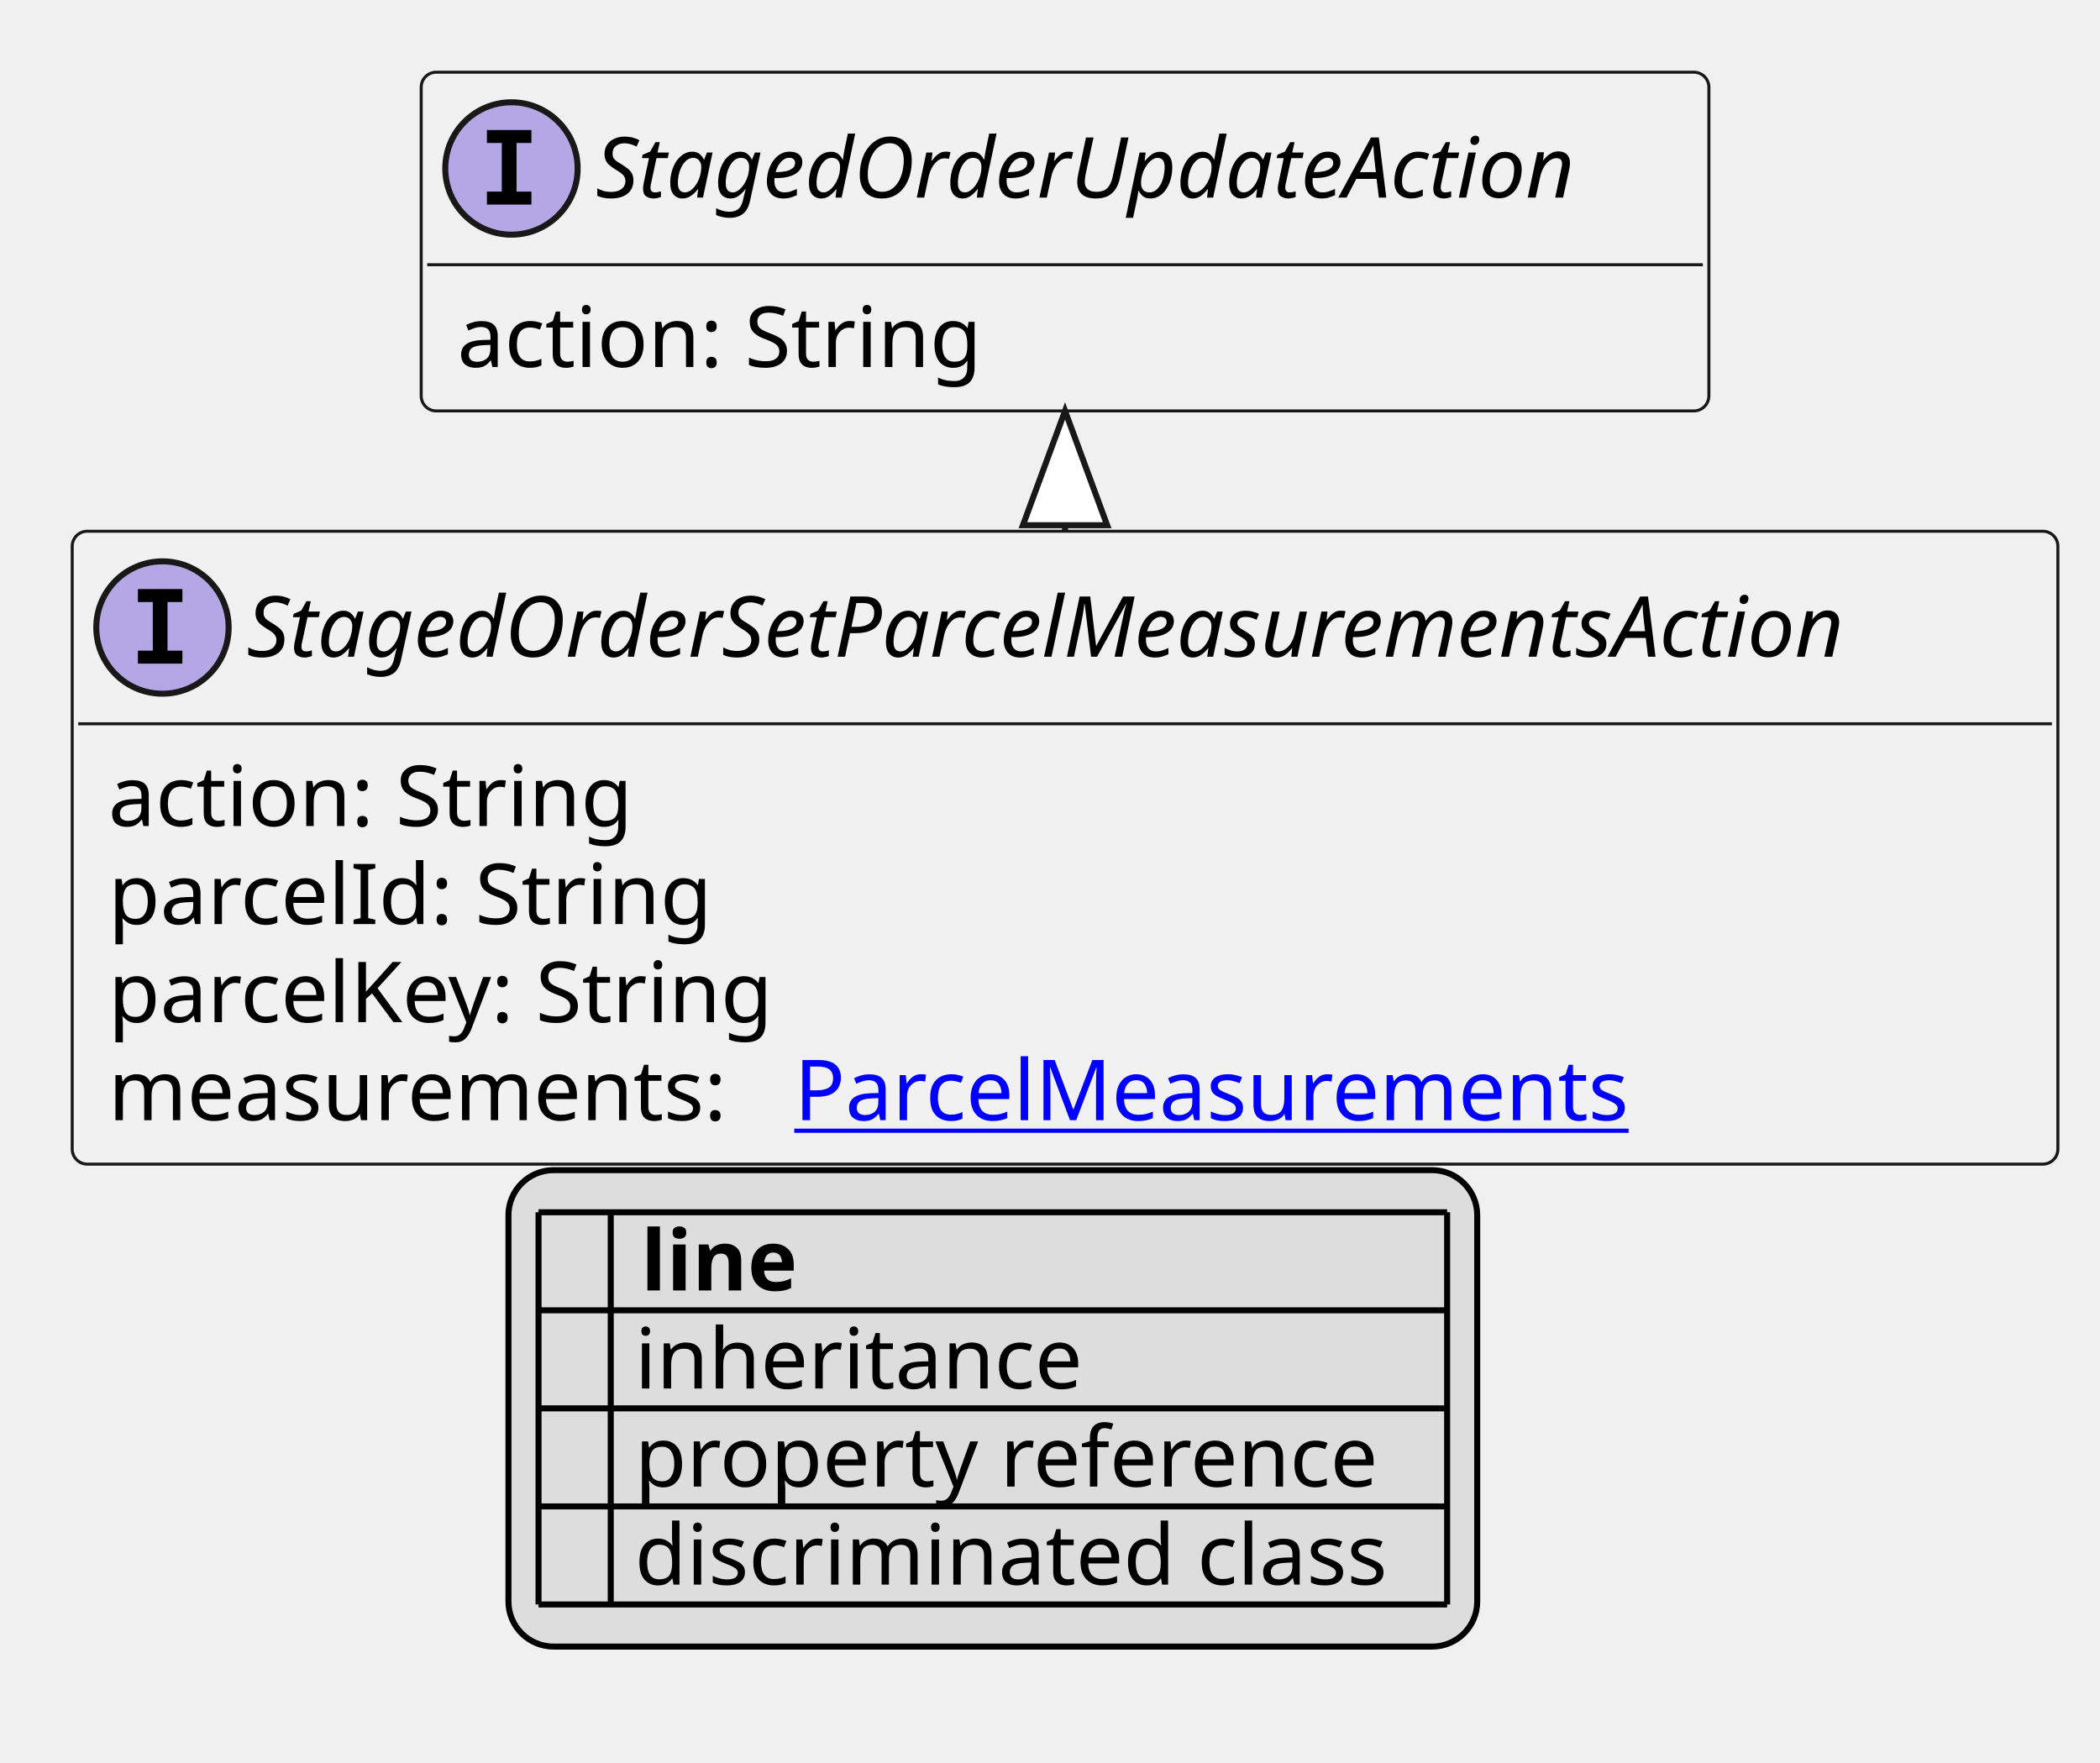
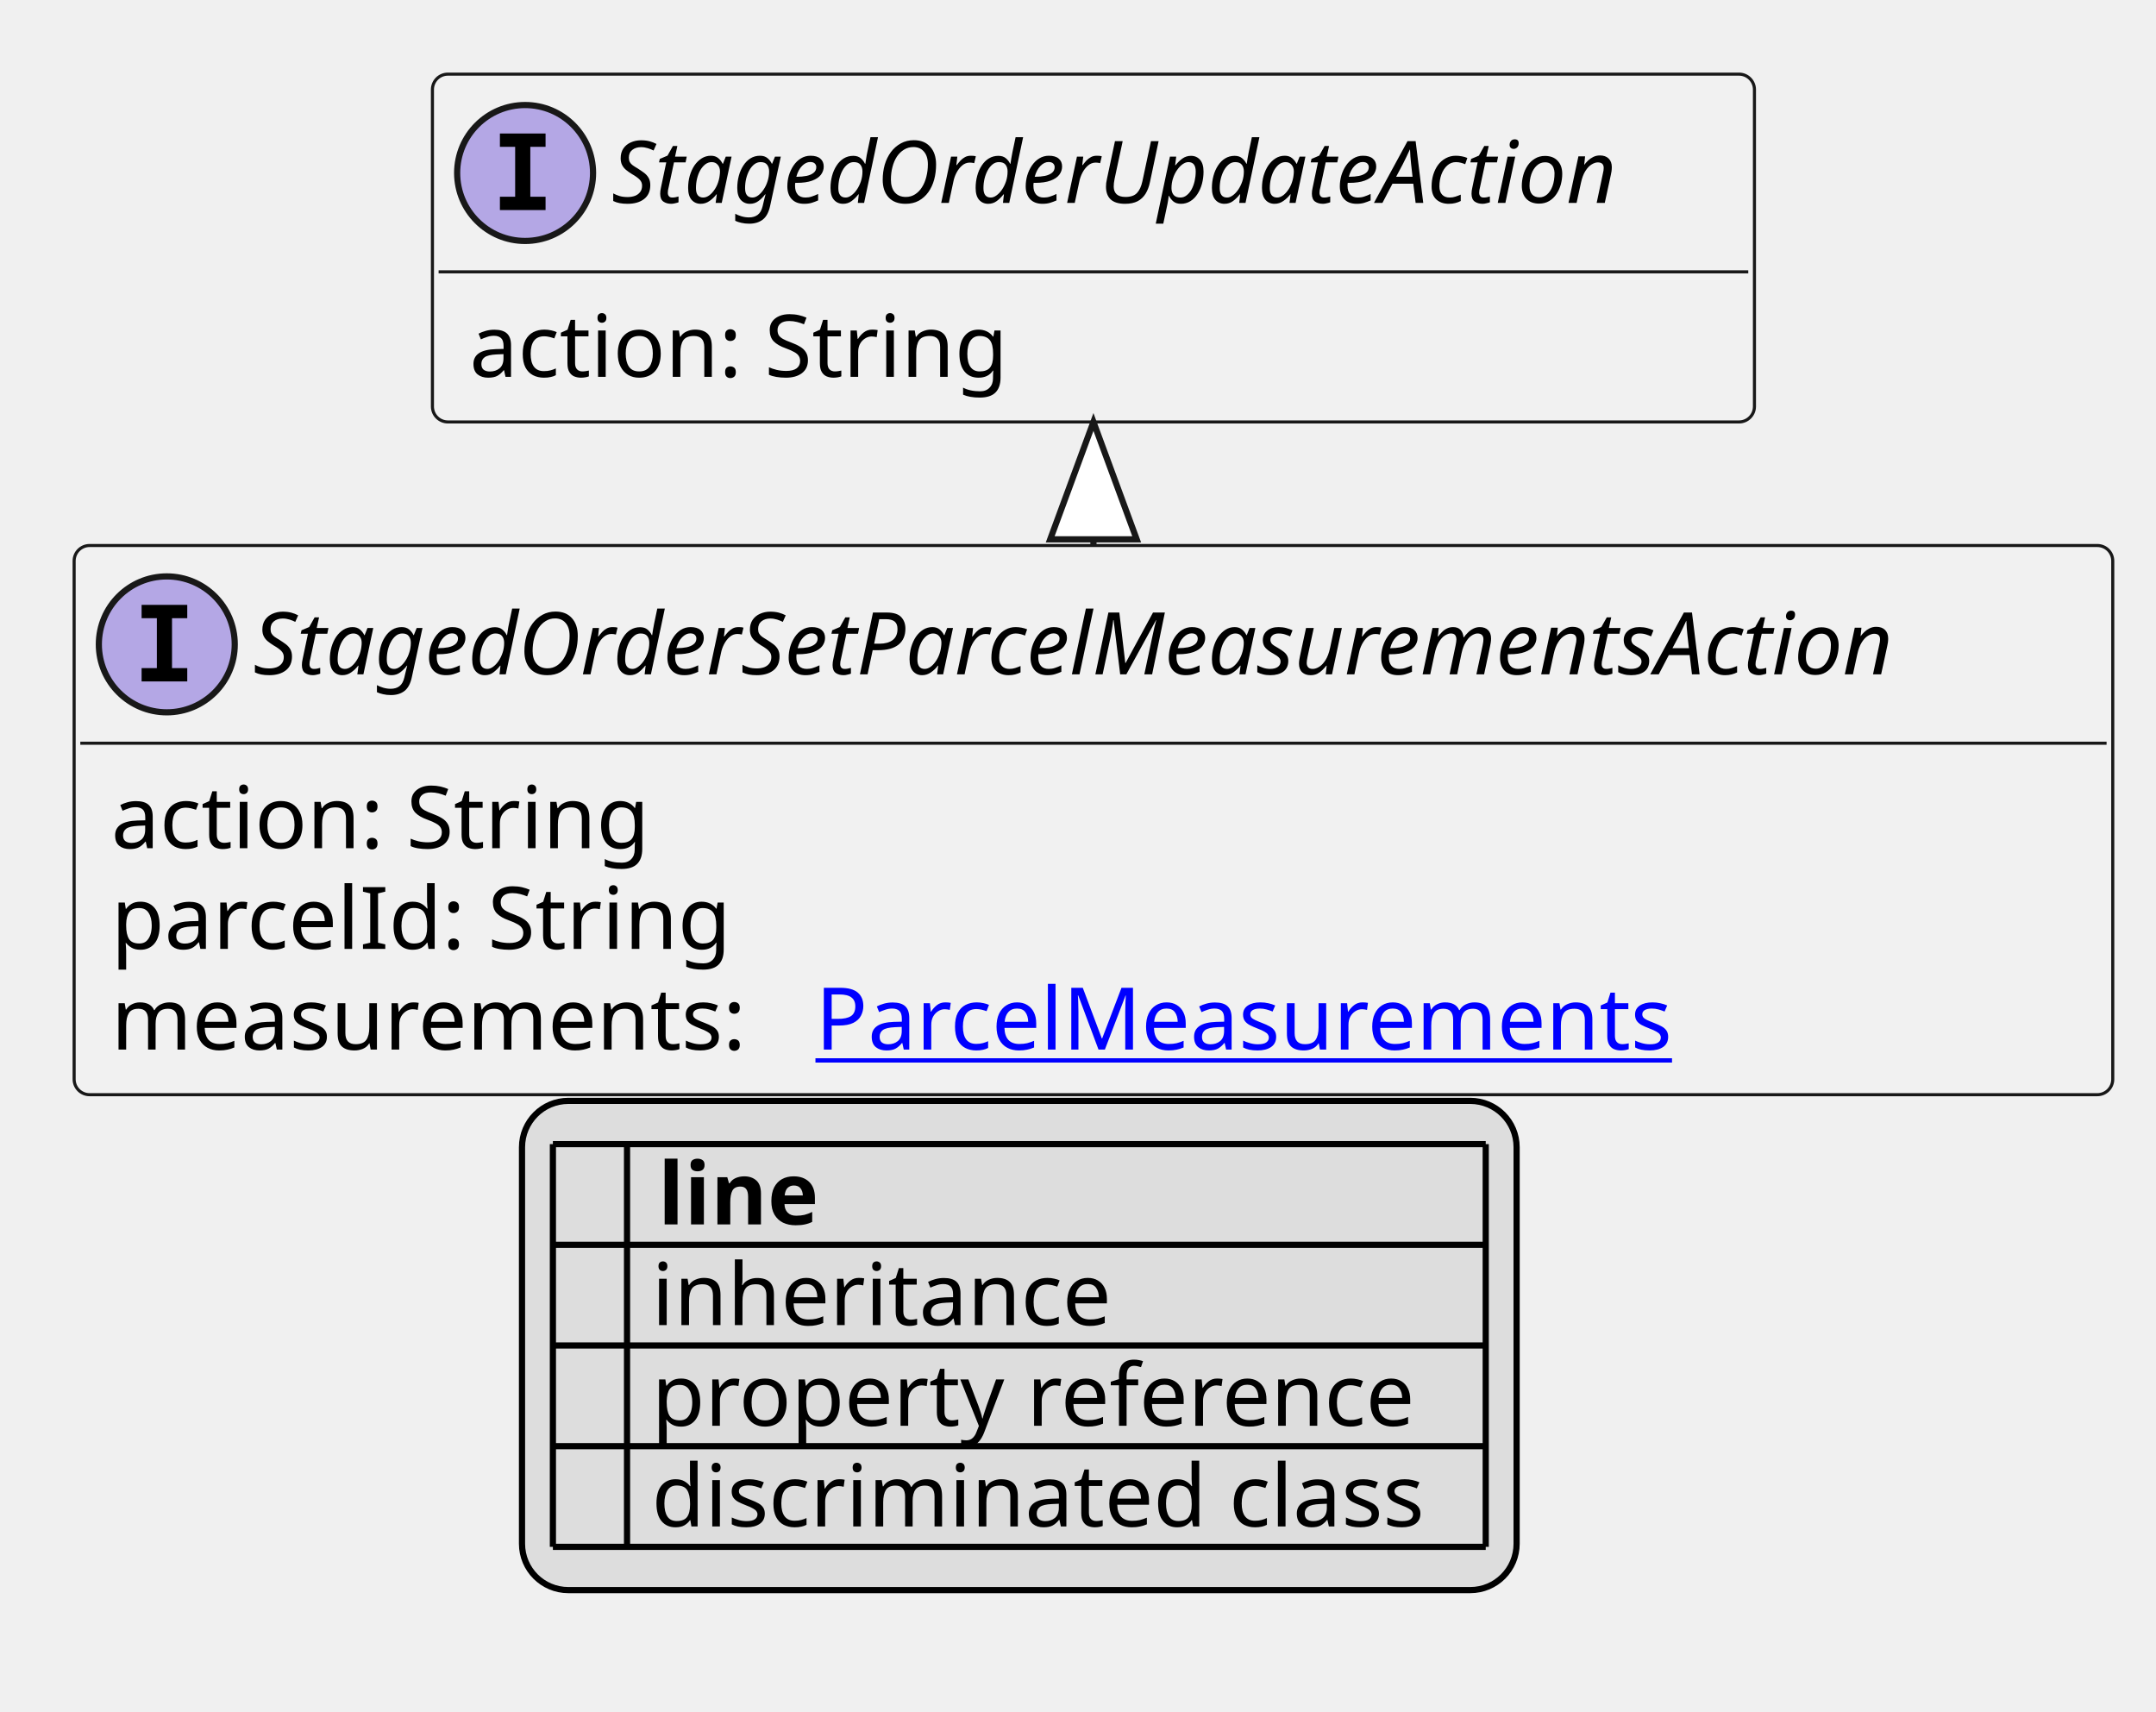
- <svg xmlns="http://www.w3.org/2000/svg" xmlns:xlink="http://www.w3.org/1999/xlink" contentStyleType="text/css" height="293px" preserveAspectRatio="none" style="width:349px;height:293px;background:#FFFFFF;" version="1.1" viewBox="0 0 349 293" width="349px" zoomAndPan="magnify">
+ <svg xmlns="http://www.w3.org/2000/svg" xmlns:xlink="http://www.w3.org/1999/xlink" contentStyleType="text/css" height="277px" preserveAspectRatio="none" style="width:349px;height:277px;background:#FFFFFF;" version="1.1" viewBox="0 0 349 277" width="349px" zoomAndPan="magnify">
  <defs>
-     <filter height="1" id="bm8njhxasnbaw0" width="1" x="0" y="0">
+     <filter height="1" id="b75mnx1ove3hq0" width="1" x="0" y="0">
      <feFlood flood-color="#000000" result="flood" />
      <feComposite in="SourceGraphic" in2="flood" operator="over" />
    </filter>
-     <filter height="1" id="bm8njhxasnbaw1" width="1" x="0" y="0">
+     <filter height="1" id="b75mnx1ove3hq1" width="1" x="0" y="0">
      <feFlood flood-color="#008000" result="flood" />
      <feComposite in="SourceGraphic" in2="flood" operator="over" />
    </filter>
-     <filter height="1" id="bm8njhxasnbaw2" width="1" x="0" y="0">
+     <filter height="1" id="b75mnx1ove3hq2" width="1" x="0" y="0">
      <feFlood flood-color="#0000FF" result="flood" />
      <feComposite in="SourceGraphic" in2="flood" operator="over" />
    </filter>
  </defs>
  <g>
    <a href="StagedOrderSetParcelMeasurementsAction.svg" target="_top" title="StagedOrderSetParcelMeasurementsAction.svg" xlink:actuate="onRequest" xlink:href="StagedOrderSetParcelMeasurementsAction.svg" xlink:show="new" xlink:title="StagedOrderSetParcelMeasurementsAction.svg" xlink:type="simple">
      <g id="elem_StagedOrderSetParcelMeasurementsAction">
-         <rect codeLine="10" fill="#F1F1F1" height="105.188" id="StagedOrderSetParcelMeasurementsAction" rx="2.5" ry="2.5" style="stroke:#181818;stroke-width:0.5;" width="330" x="12" y="88.297" />
+         <rect codeLine="10" fill="#F1F1F1" height="88.891" id="StagedOrderSetParcelMeasurementsAction" rx="2.5" ry="2.5" style="stroke:#181818;stroke-width:0.5;" width="330" x="12" y="88.297" />
        <ellipse cx="27" cy="104.297" fill="#B4A7E5" rx="11" ry="11" style="stroke:#181818;stroke-width:1.0;" />
        <path d="M22.922,100.062 L22.922,97.906 L30.312,97.906 L30.312,100.062 L27.844,100.062 L27.844,108.141 L30.312,108.141 L30.312,110.297 L22.922,110.297 L22.922,108.141 L25.391,108.141 L25.391,100.062 L22.922,100.062 Z " fill="#000000" />
        <text fill="#000000" font-family="sans-serif" font-size="14" font-style="italic" lengthAdjust="spacing" textLength="298" x="41" y="109.144">StagedOrderSetParcelMeasurementsAction</text>
        <line style="stroke:#181818;stroke-width:0.5;" x1="13" x2="341" y1="120.297" y2="120.297" />
        <text fill="#000000" font-family="sans-serif" font-size="14" lengthAdjust="spacing" textLength="91" x="18" y="137.292">action: String</text>
        <text fill="#000000" font-family="sans-serif" font-size="14" lengthAdjust="spacing" textLength="103" x="18" y="153.589">parcelId: String</text>
-         <text fill="#000000" font-family="sans-serif" font-size="14" lengthAdjust="spacing" textLength="116" x="18" y="169.886">parcelKey: String</text>
-         <text fill="#000000" font-family="sans-serif" font-size="14" lengthAdjust="spacing" textLength="110" x="18" y="186.183">measurements:</text>
+         <text fill="#000000" font-family="sans-serif" font-size="14" lengthAdjust="spacing" textLength="110" x="18" y="169.886">measurements:</text>
        <a href="ParcelMeasurements.svg" target="_top" title="ParcelMeasurements.svg" xlink:actuate="onRequest" xlink:href="ParcelMeasurements.svg" xlink:show="new" xlink:title="ParcelMeasurements.svg" xlink:type="simple">
-           <text fill="#0000FF" font-family="sans-serif" font-size="14" lengthAdjust="spacing" text-decoration="underline" textLength="146" x="132" y="186.183">ParcelMeasurements</text>
+           <text fill="#0000FF" font-family="sans-serif" font-size="14" lengthAdjust="spacing" text-decoration="underline" textLength="146" x="132" y="169.886">ParcelMeasurements</text>
        </a>
      </g>
    </a>
    <a href="StagedOrderUpdateAction.svg" target="_top" title="StagedOrderUpdateAction.svg" xlink:actuate="onRequest" xlink:href="StagedOrderUpdateAction.svg" xlink:show="new" xlink:title="StagedOrderUpdateAction.svg" xlink:type="simple">
      <g id="elem_StagedOrderUpdateAction">
-         <rect codeLine="16" fill="#F1F1F1" height="56.297" id="StagedOrderUpdateAction" rx="2.5" ry="2.5" style="stroke:#181818;stroke-width:0.5;" width="214" x="70" y="12" />
+         <rect codeLine="15" fill="#F1F1F1" height="56.297" id="StagedOrderUpdateAction" rx="2.5" ry="2.5" style="stroke:#181818;stroke-width:0.5;" width="214" x="70" y="12" />
        <ellipse cx="85" cy="28" fill="#B4A7E5" rx="11" ry="11" style="stroke:#181818;stroke-width:1.0;" />
        <path d="M80.922,23.766 L80.922,21.609 L88.312,21.609 L88.312,23.766 L85.844,23.766 L85.844,31.844 L88.312,31.844 L88.312,34 L80.922,34 L80.922,31.844 L83.391,31.844 L83.391,23.766 L80.922,23.766 Z " fill="#000000" />
        <text fill="#000000" font-family="sans-serif" font-size="14" font-style="italic" lengthAdjust="spacing" textLength="182" x="99" y="32.847">StagedOrderUpdateAction</text>
        <line style="stroke:#181818;stroke-width:0.5;" x1="71" x2="283" y1="44" y2="44" />
        <text fill="#000000" font-family="sans-serif" font-size="14" lengthAdjust="spacing" textLength="91" x="76" y="60.995">action: String</text>
      </g>
    </a>
    <line style="stroke:#181818;stroke-width:1.0;" x1="177" x2="177" y1="68.297" y2="88.297" />
    <polygon fill="#FFFFFF" points="177,68.297,170,87.297,184,87.297,177,68.297" style="stroke:#181818;stroke-width:1.0;" />
-     <rect fill="#DDDDDD" height="79.188" id="_legend" rx="7.5" ry="7.5" style="stroke:#000000;stroke-width:1.0;" width="161" x="84.5" y="194.484" />
-     <text fill="#000000" font-family="sans-serif" font-size="14" font-weight="bold" lengthAdjust="spacing" textLength="5" x="89.5" y="214.48"> </text>
-     <text fill="#000000" font-family="sans-serif" font-size="14" font-weight="bold" lengthAdjust="spacing" textLength="28" x="106.5" y="214.48">line</text>
-     <text fill="#000000" filter="url(#bm8njhxasnbaw0)" font-family="sans-serif" font-size="14" lengthAdjust="spacing" textLength="12" x="89.5" y="230.776">   </text>
-     <text fill="#000000" font-family="sans-serif" font-size="14" lengthAdjust="spacing" textLength="77" x="105.5" y="230.776">inheritance</text>
-     <text fill="#000000" filter="url(#bm8njhxasnbaw1)" font-family="sans-serif" font-size="14" lengthAdjust="spacing" textLength="12" x="89.5" y="247.073">   </text>
-     <text fill="#000000" font-family="sans-serif" font-size="14" lengthAdjust="spacing" textLength="129" x="105.5" y="247.073">property reference</text>
-     <text fill="#000000" filter="url(#bm8njhxasnbaw2)" font-family="sans-serif" font-size="14" lengthAdjust="spacing" textLength="12" x="89.5" y="263.37">   </text>
-     <text fill="#000000" font-family="sans-serif" font-size="14" lengthAdjust="spacing" textLength="131" x="105.5" y="263.37">discriminated class</text>
+     <rect fill="#DDDDDD" height="79.188" id="_legend" rx="7.5" ry="7.5" style="stroke:#000000;stroke-width:1.0;" width="161" x="84.5" y="178.188" />
+     <text fill="#000000" font-family="sans-serif" font-size="14" font-weight="bold" lengthAdjust="spacing" textLength="5" x="89.5" y="198.183"> </text>
+     <text fill="#000000" font-family="sans-serif" font-size="14" font-weight="bold" lengthAdjust="spacing" textLength="28" x="106.5" y="198.183">line</text>
+     <text fill="#000000" filter="url(#b75mnx1ove3hq0)" font-family="sans-serif" font-size="14" lengthAdjust="spacing" textLength="12" x="89.5" y="214.48">   </text>
+     <text fill="#000000" font-family="sans-serif" font-size="14" lengthAdjust="spacing" textLength="77" x="105.5" y="214.48">inheritance</text>
+     <text fill="#000000" filter="url(#b75mnx1ove3hq1)" font-family="sans-serif" font-size="14" lengthAdjust="spacing" textLength="12" x="89.5" y="230.776">   </text>
+     <text fill="#000000" font-family="sans-serif" font-size="14" lengthAdjust="spacing" textLength="129" x="105.5" y="230.776">property reference</text>
+     <text fill="#000000" filter="url(#b75mnx1ove3hq2)" font-family="sans-serif" font-size="14" lengthAdjust="spacing" textLength="12" x="89.5" y="247.073">   </text>
+     <text fill="#000000" font-family="sans-serif" font-size="14" lengthAdjust="spacing" textLength="131" x="105.5" y="247.073">discriminated class</text>
+     <line style="stroke:#000000;stroke-width:1.0;" x1="89.5" x2="240.5" y1="185.188" y2="185.188" />
    <line style="stroke:#000000;stroke-width:1.0;" x1="89.5" x2="240.5" y1="201.484" y2="201.484" />
    <line style="stroke:#000000;stroke-width:1.0;" x1="89.5" x2="240.5" y1="217.781" y2="217.781" />
    <line style="stroke:#000000;stroke-width:1.0;" x1="89.5" x2="240.5" y1="234.078" y2="234.078" />
    <line style="stroke:#000000;stroke-width:1.0;" x1="89.5" x2="240.5" y1="250.375" y2="250.375" />
-     <line style="stroke:#000000;stroke-width:1.0;" x1="89.5" x2="240.5" y1="266.672" y2="266.672" />
-     <line style="stroke:#000000;stroke-width:1.0;" x1="89.5" x2="89.5" y1="201.484" y2="266.672" />
-     <line style="stroke:#000000;stroke-width:1.0;" x1="101.5" x2="101.5" y1="201.484" y2="266.672" />
-     <line style="stroke:#000000;stroke-width:1.0;" x1="240.5" x2="240.5" y1="201.484" y2="266.672" />
+     <line style="stroke:#000000;stroke-width:1.0;" x1="89.5" x2="89.5" y1="185.188" y2="250.375" />
+     <line style="stroke:#000000;stroke-width:1.0;" x1="101.5" x2="101.5" y1="185.188" y2="250.375" />
+     <line style="stroke:#000000;stroke-width:1.0;" x1="240.5" x2="240.5" y1="185.188" y2="250.375" />
  </g>
</svg>
